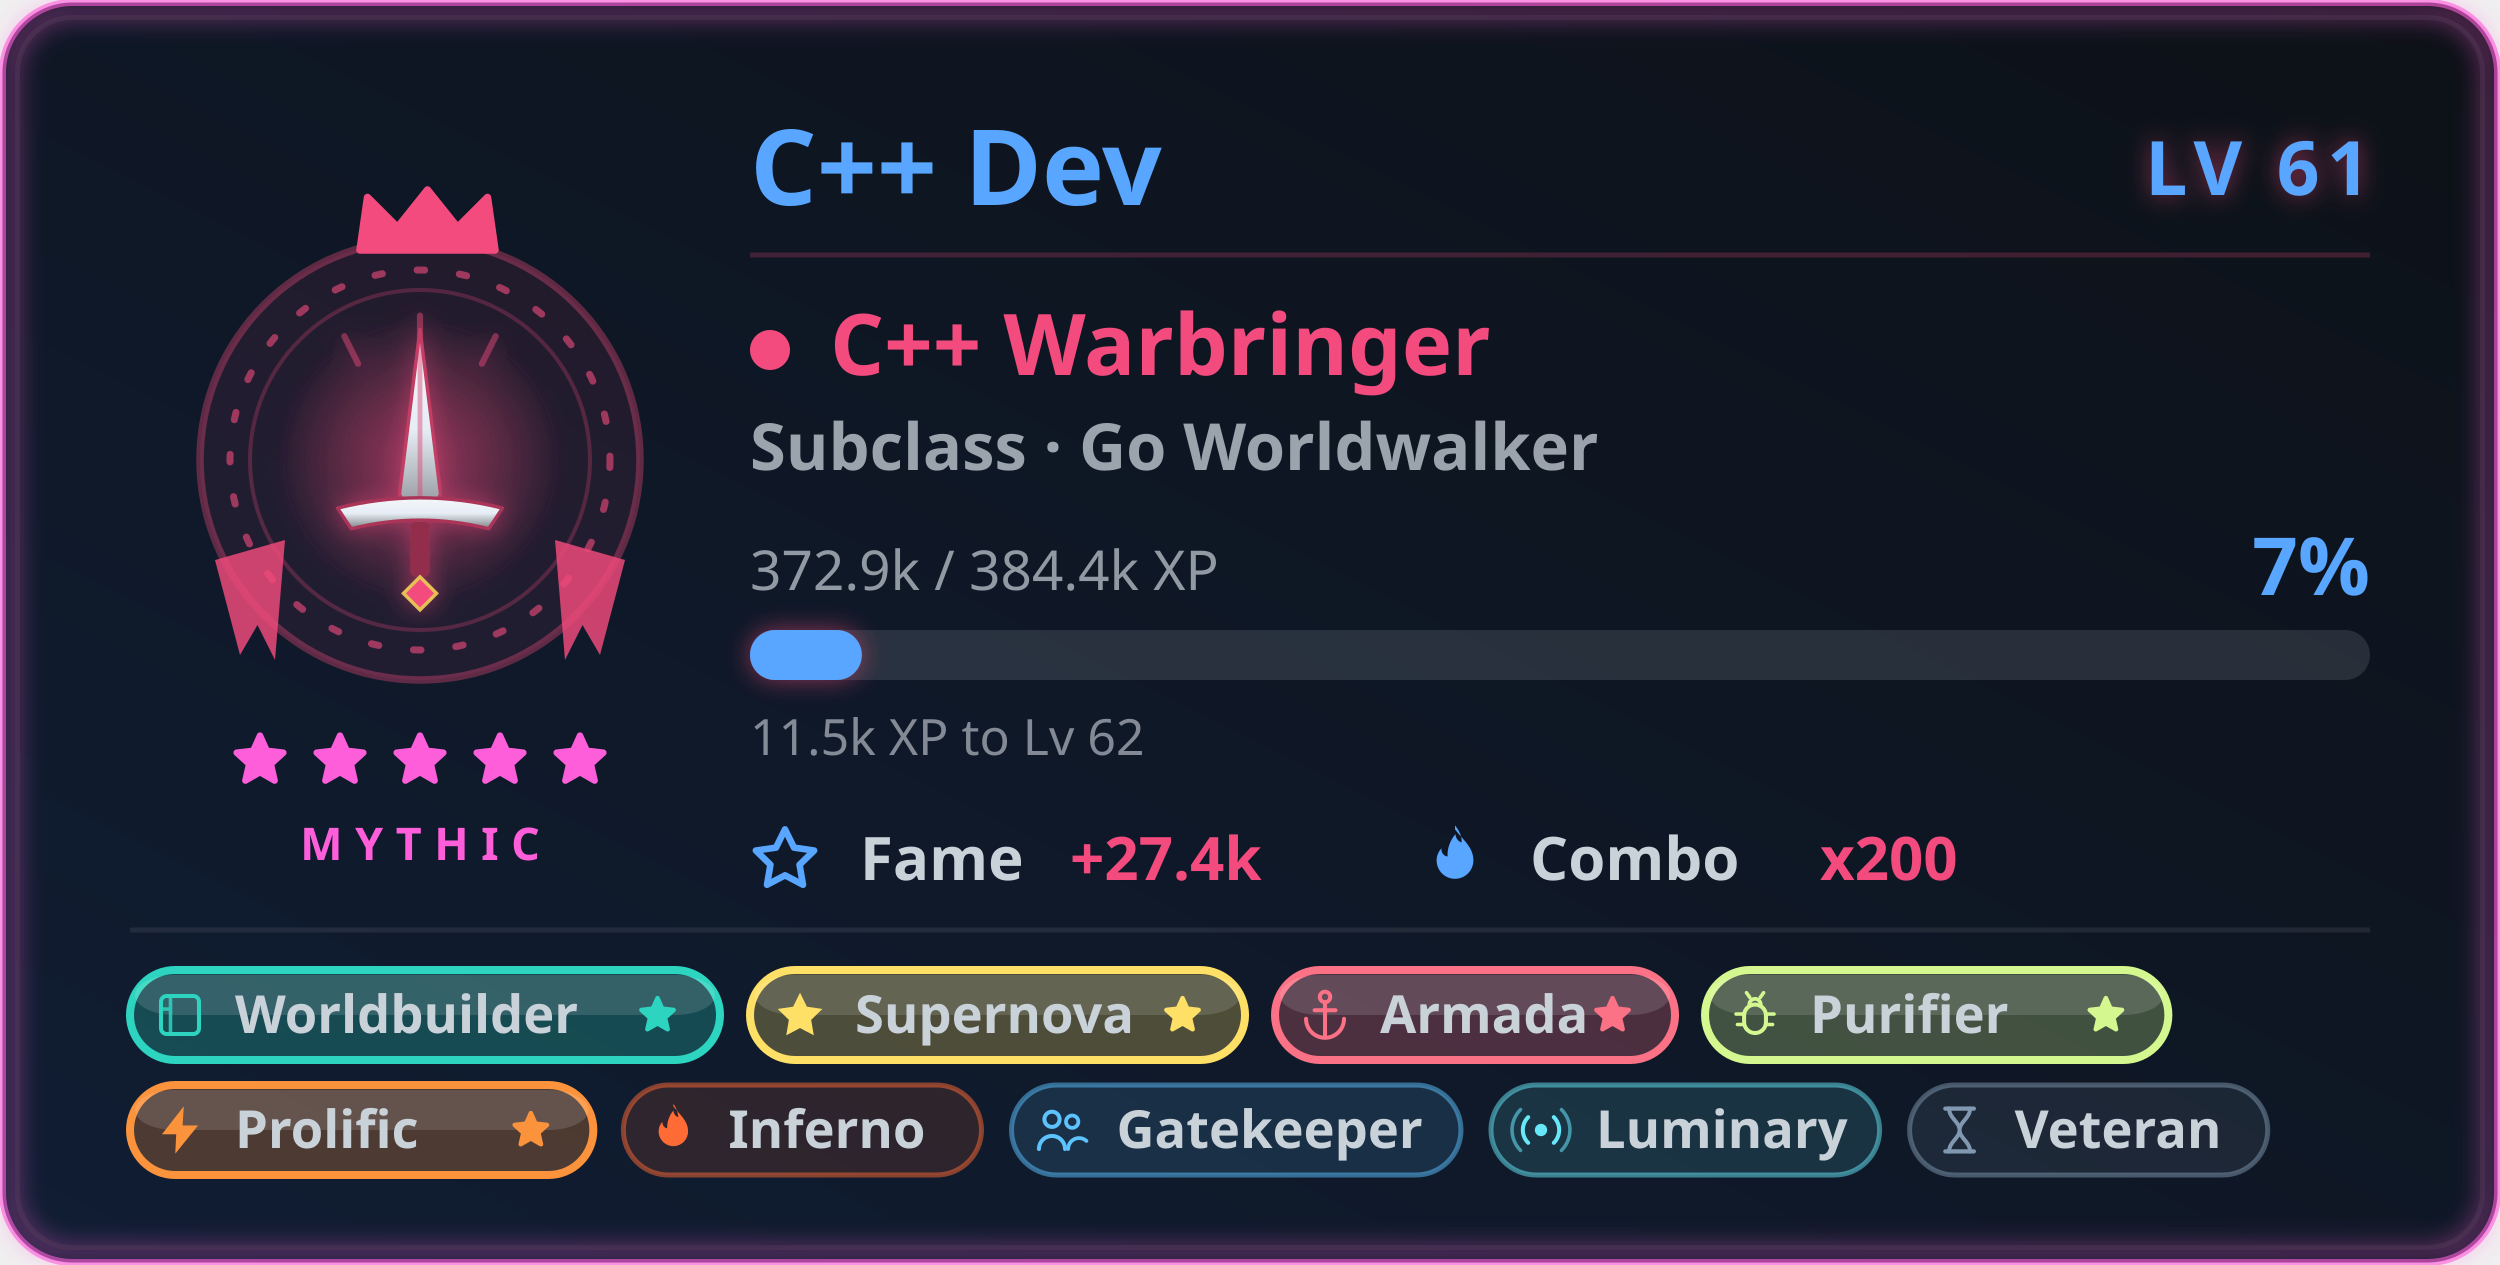
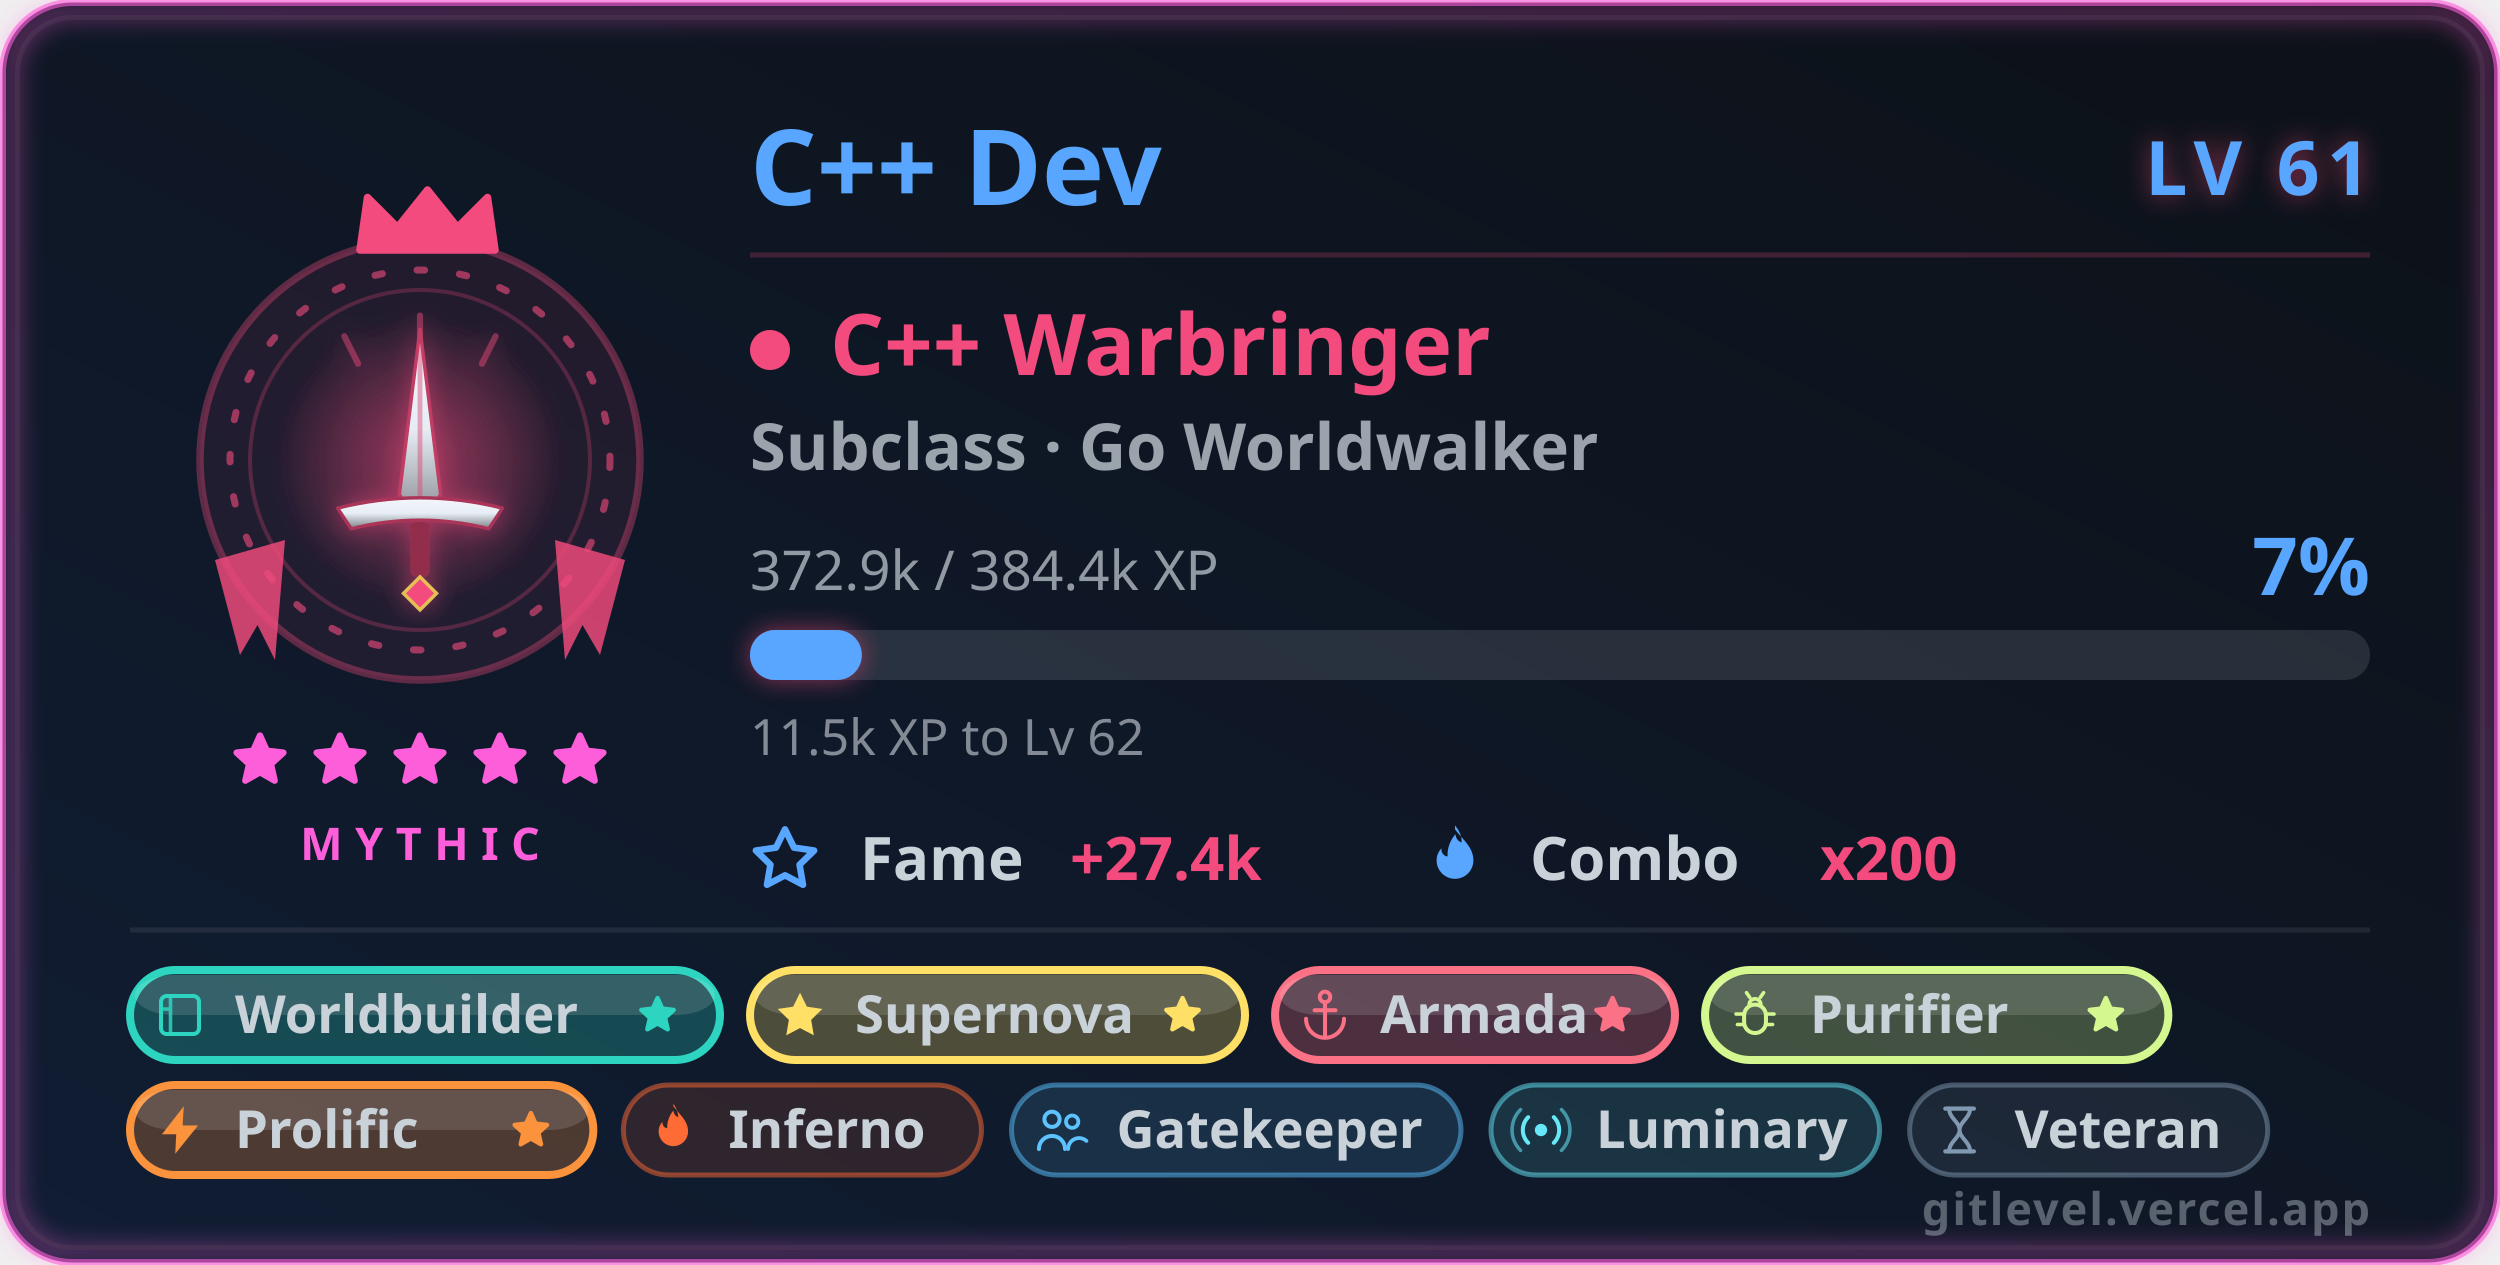
<svg xmlns="http://www.w3.org/2000/svg" width="500" height="253" viewBox="0 0 500 253" role="img" aria-labelledby="card-title-a11y card-desc-a11y">
  <style>
text { font-family: 'Segoe UI', Ubuntu, 'Helvetica Neue', sans-serif; }
.title { font-size: 18px; font-weight: 600; fill: #58a6ff; }
.title-icon { fill: #58a6ff; }
.icon { fill: #58a6ff; }


.gl-name { font-size: 21px; font-weight: 700; fill: #58a6ff; }
.gl-lvl { font-size: 15px; font-weight: 800; letter-spacing: 1.5px; fill: #58a6ff; }
.gl-class { font-size: 17px; font-weight: 700; fill: #f34b7d; }
.gl-sub { font-size: 13px; font-weight: 600; fill: #c9d1d9; opacity: 0.75; }
.gl-meta { font-size: 11px; fill: #c9d1d9; opacity: 0.7; }
.gl-pct { font-size: 16px; font-weight: 800; fill: #58a6ff; }
.gl-chip-label { font-size: 12px; font-weight: 600; fill: #c9d1d9; }
.gl-chip-value { font-size: 12px; font-weight: 800; fill: #f34b7d; }
.gl-hint { font-size: 10px; fill: #c9d1d9; opacity: 0.62; }
.gl-badge-label { font-size: 10.5px; font-weight: 600; }
.gl-rarity { font-size: 9px; font-weight: 700; letter-spacing: 2.5px; fill: #ff5edb; }
+ .gl-brand { font-size: 9px; font-weight: 600; letter-spacing: 0.4px; fill: #c9d1d9; opacity: 0.4; }

</style>
  <defs>
    <linearGradient id="card-bg" x1="0" y1="0" x2="1" y2="1" gradientTransform="rotate(90, 0.5, 0.5)">
      <stop offset="0.0%" stop-color="#0d1117" />
      <stop offset="100.0%" stop-color="#101d33" />
    </linearGradient>
    <filter id="card-glow" x="-50%" y="-50%" width="200%" height="200%">
      <feGaussianBlur in="SourceGraphic" stdDeviation="3" result="blur" />
      <feFlood flood-color="#58a6ff" flood-opacity="0.55" result="tint" />
      <feComposite in="tint" in2="blur" operator="in" result="softGlow" />
      <feMerge>
        <feMergeNode in="softGlow" />
        <feMergeNode in="SourceGraphic" />
      </feMerge>
    </filter>
    <filter id="gl-glow" x="-60%" y="-60%" width="220%" height="220%">
      <feGaussianBlur in="SourceGraphic" stdDeviation="2.4" result="b" />
      <feFlood flood-color="#f34b7d" flood-opacity="0.55" result="t" />
      <feComposite in="t" in2="b" operator="in" result="g" />
      <feMerge>
        <feMergeNode in="g" />
        <feMergeNode in="SourceGraphic" />
      </feMerge>
    </filter>
    <filter id="gl-rarity" x="-20%" y="-20%" width="140%" height="140%">
      <feGaussianBlur stdDeviation="2.4" />
    </filter>
  </defs>
  <rect x="0.5" y="0.5" width="499" height="252" rx="14" fill="url(#card-bg)" stroke="#ff5edb" stroke-width="1.4" stroke-opacity="0.6" />
  <rect x="3.5" y="3.5" width="493" height="246" rx="11" fill="none" stroke="#30363d" stroke-opacity="0.4" />
  <rect x="2" y="2" width="496" height="249" rx="13" fill="none" stroke="#ff5edb" stroke-width="3.5" stroke-opacity="0.4" filter="url(#gl-rarity)" />
  <g class="fade">
    <g class="">
      <g class="flourish">
        <g transform="translate(84,0)">
          <g transform="translate(0,92)" fill="#f34b7d" opacity="0.82">
            <path d="M27 16 L41 20 L36 39 L32.5 33 L29 40 Z" />
          </g>
        </g>
        <g transform="translate(84,0) scale(-1,1)">
          <g transform="translate(0,92)" fill="#f34b7d" opacity="0.82">
            <path d="M27 16 L41 20 L36 39 L32.5 33 L29 40 Z" />
          </g>
        </g>
      </g>
      <circle cx="84" cy="92" r="44" fill="#f34b7d" fill-opacity="0.08" stroke="#f34b7d" stroke-opacity="0.35" stroke-width="1.5" />
      <g class="">
        <circle cx="84" cy="92" r="38" fill="none" stroke="#f34b7d" stroke-opacity="0.6" stroke-width="1.4" stroke-dasharray="1.5 7" stroke-linecap="round" />
        <circle cx="84" cy="92" r="34" fill="none" stroke="#f34b7d" stroke-opacity="0.25" stroke-width="0.8" />
      </g>
      <g class="" filter="url(#gl-glow)">
        <svg class="" x="51" y="59" width="66" height="66" viewBox="0 0 48 48" aria-hidden="true">
          <defs>
            <radialGradient id="cpHalo" cx="0.5" cy="0.5" r="0.5">
              <stop offset="0" stop-color="#f34b7d" stop-opacity="0.42" />
              <stop offset="1" stop-color="#f34b7d" stop-opacity="0" />
            </radialGradient>
            <linearGradient id="cpBlade" x1="0" y1="0" x2="0" y2="1">
              <stop offset="0" stop-color="#f4f7fb" />
              <stop offset="0.5" stop-color="#e7edf5" />
              <stop offset="1" stop-color="#7f8287" />
            </linearGradient>
          </defs>
          <circle cx="24" cy="24" r="21" fill="url(#cpHalo)" />
          <g stroke="#f34b7d" stroke-width="0.9" stroke-opacity="0.45" stroke-linecap="round">
            <path d="M24 3 V8 M13 6 L15 10 M35 6 L33 10" />
          </g>
          <path d="M24 5 L27 29 L24 34 L21 29 Z" fill="url(#cpBlade)" stroke="#c23c64" stroke-width="0.5" stroke-linejoin="round" />
          <path d="M24 7 V31" stroke="#db4471" stroke-width="0.7" stroke-opacity="0.45" />
          <path d="M12 31 Q24 28 36 31 L34 34 Q24 31.5 14 34 Z" fill="url(#cpBlade)" stroke="#aa3558" stroke-width="0.5" stroke-linejoin="round" />
          <rect x="22.6" y="33" width="2.8" height="8" rx="0.8" fill="#922d4b" />
          <path d="M24 41 l2.4 2.4 l-2.4 2.4 l-2.4 -2.4 Z" fill="#f34b7d" stroke="#e6bf55" stroke-width="0.5" />
        </svg>
      </g>
      <g transform="translate(69, 36.5) scale(1.5)">
        <path d="M2 9 L3 2 L7 6 L11 1 L15 6 L19 2 L20 9 Z" fill="#f34b7d" stroke="#f34b7d" stroke-width="1" stroke-linejoin="round" />
      </g>
    </g>
    <g>
      <g class="" transform="translate(45.5, 145.5) scale(0.5416667)" fill="#ff5edb" stroke="#ff5edb" stroke-width="2.4" stroke-linejoin="round" stroke-linecap="round" opacity="1">
        <path d="M12 3 L14.5 8.6 L20.6 9.3 L16 13.5 L17.4 19.6 L12 16.5 L6.6 19.6 L8 13.5 L3.4 9.3 L9.5 8.6 Z" />
      </g>
      <g class="" transform="translate(61.5, 145.5) scale(0.5416667)" fill="#ff5edb" stroke="#ff5edb" stroke-width="2.4" stroke-linejoin="round" stroke-linecap="round" opacity="1">
        <path d="M12 3 L14.5 8.6 L20.6 9.3 L16 13.5 L17.4 19.6 L12 16.5 L6.6 19.6 L8 13.5 L3.4 9.3 L9.5 8.6 Z" />
      </g>
      <g class="" transform="translate(77.5, 145.5) scale(0.5416667)" fill="#ff5edb" stroke="#ff5edb" stroke-width="2.4" stroke-linejoin="round" stroke-linecap="round" opacity="1">
        <path d="M12 3 L14.5 8.6 L20.6 9.3 L16 13.5 L17.4 19.6 L12 16.5 L6.6 19.6 L8 13.5 L3.4 9.3 L9.5 8.6 Z" />
      </g>
      <g class="" transform="translate(93.5, 145.5) scale(0.5416667)" fill="#ff5edb" stroke="#ff5edb" stroke-width="2.4" stroke-linejoin="round" stroke-linecap="round" opacity="1">
        <path d="M12 3 L14.5 8.6 L20.6 9.3 L16 13.5 L17.4 19.6 L12 16.5 L6.6 19.6 L8 13.5 L3.4 9.3 L9.5 8.6 Z" />
      </g>
      <g class="" transform="translate(109.5, 145.5) scale(0.5416667)" fill="#ff5edb" stroke="#ff5edb" stroke-width="2.4" stroke-linejoin="round" stroke-linecap="round" opacity="1">
        <path d="M12 3 L14.5 8.6 L20.6 9.3 L16 13.5 L17.4 19.6 L12 16.5 L6.6 19.6 L8 13.5 L3.4 9.3 L9.5 8.6 Z" />
      </g>
    </g>
    <text class="gl-rarity" x="84" y="172" text-anchor="middle">MYTHIC</text>
  </g>
  <g class="fade" style="animation-delay:.15s">
    <text class="gl-name" x="150" y="41">C++ Dev</text>
    <text class="gl-lvl glow-pulse" x="474" y="39" text-anchor="end" filter="url(#gl-glow)">LV 61</text>
    <line x1="150" y1="51" x2="474" y2="51" stroke="#f34b7d" stroke-opacity="0.22" stroke-width="1" />
    <circle cx="154" cy="70" r="4" fill="#f34b7d" />
    <text class="gl-class" x="166" y="75">C++ Warbringer</text>
    <text class="gl-sub" x="150" y="94">Subclass · Go Worldwalker</text>
    <text class="gl-meta" x="150" y="118">372.9k / 384.4k XP</text>
    <text class="gl-pct " x="474" y="119" text-anchor="end">7%</text>
    <rect x="150" y="126" width="324" height="10" rx="5" fill="#c9d1d9" fill-opacity="0.14" />
    <rect class="xp-fill " x="150" y="126" width="22.364" height="10" rx="5" fill="#58a6ff" filter="url(#gl-glow)" />
    <text class="gl-hint" x="150" y="151">11.5k XP to Lv 62</text>
    <g transform="translate(150, 176)">
      <svg class="icon" x="0" y="-11" width="14" height="14" viewBox="0 0 16 16" aria-hidden="true">
        <path fill-rule="evenodd" d="M8 .25a.75.75 0 0 1 .673.418l1.882 3.815 4.21.612a.75.75 0 0 1 .416 1.279l-3.046 2.97.719 4.192a.75.75 0 0 1-1.088.791L8 12.347l-3.766 1.98a.75.75 0 0 1-1.088-.79l.72-4.194L.818 6.374a.75.75 0 0 1 .416-1.28l4.21-.611L7.327.668A.75.75 0 0 1 8 .25zm0 2.445L6.615 5.5a.75.75 0 0 1-.564.41l-3.097.45 2.24 2.184a.75.75 0 0 1 .216.664l-.528 3.084 2.769-1.456a.75.75 0 0 1 .698 0l2.77 1.456-.53-3.084a.75.75 0 0 1 .216-.664l2.24-2.183-3.096-.45a.75.75 0 0 1-.564-.41L8 2.694v.001z" />
      </svg>
      <text class="gl-chip-label" x="22" y="0">Fame</text>
      <text class="gl-chip-value" x="64" y="0">+27.4k</text>
    </g>
    <g transform="translate(284, 176)">
      <svg class="icon" x="0" y="-11" width="14" height="14" viewBox="0 0 16 16" aria-hidden="true">
        <path fill-rule="evenodd" d="M8 1c1.7 2.3 4.2 4 4.2 7.1a4.2 4.2 0 0 1-8.4 0c0-1.1.4-2 1.1-2.8-.1 1 .5 1.8 1.4 1.9-.1-1.9.6-3.7 1.8-5.1.1 1 .6 1.6 1.4 1.9.1-1.4-.5-2.7-1.5-3.9z" />
      </svg>
      <text class="gl-chip-label" x="22" y="0">Combo</text>
      <text class="gl-chip-value" x="80" y="0">x200</text>
    </g>
  </g>
  <g class="fade" style="animation-delay:.2s">
    <line x1="26" y1="186" x2="474" y2="186" stroke="#c9d1d9" stroke-opacity="0.1" stroke-width="1" />
    <g>
      <rect x="26" y="194" width="118.003" height="18" rx="9" fill="#2dd4bf" fill-opacity="0.26" stroke="#2dd4bf" stroke-opacity="1" stroke-width="1.6" />
      <rect x="27" y="195" width="116.003" height="8" rx="8" fill="#ffffff" fill-opacity="0.13" />
      <g transform="translate(30.3, 197.3) scale(0.475)">
        <rect x="4" y="4" width="16" height="16" rx="2.4" fill="none" stroke="#2dd4bf" stroke-width="1.7" />
        <path d="M8 4v16 M4 9.5h4" fill="none" stroke="#2dd4bf" stroke-width="1.5" opacity="0.85" />
      </g>
      <text class="gl-badge-label" x="47" y="206.6" fill="#c9d1d9" font-weight="800">Worldbuilder</text>
      <g class="" transform="translate(127.0032, 198.5) scale(0.375)" fill="#2dd4bf" stroke="#2dd4bf" stroke-width="2.4" stroke-linejoin="round" stroke-linecap="round" opacity="1">
        <path d="M12 3 L14.5 8.6 L20.6 9.3 L16 13.5 L17.4 19.6 L12 16.5 L6.6 19.6 L8 13.5 L3.4 9.3 L9.5 8.6 Z" />
      </g>
    </g>
    <g>
      <rect x="150.003" y="194" width="99.002" height="18" rx="9" fill="#ffe066" fill-opacity="0.26" stroke="#ffe066" stroke-opacity="1" stroke-width="1.6" />
      <rect x="151.003" y="195" width="97.002" height="8" rx="8" fill="#ffffff" fill-opacity="0.13" />
      <g transform="translate(154.3032, 197.3) scale(0.475)">
        <path d="M12 2.6 14.9 8.5 21.4 9.45 16.7 14.05 17.8 20.55 12 17.5 6.2 20.55 7.3 14.05 2.6 9.45 9.1 8.5Z" fill="#ffe066" />
      </g>
      <text class="gl-badge-label" x="171.003" y="206.6" fill="#c9d1d9" font-weight="800">Supernova</text>
      <g class="" transform="translate(232.0056, 198.5) scale(0.375)" fill="#ffe066" stroke="#ffe066" stroke-width="2.4" stroke-linejoin="round" stroke-linecap="round" opacity="1">
        <path d="M12 3 L14.5 8.6 L20.6 9.3 L16 13.5 L17.4 19.6 L12 16.5 L6.6 19.6 L8 13.5 L3.4 9.3 L9.5 8.6 Z" />
      </g>
    </g>
    <g>
      <rect x="255.006" y="194" width="80.002" height="18" rx="9" fill="#fb7185" fill-opacity="0.26" stroke="#fb7185" stroke-opacity="1" stroke-width="1.6" />
      <rect x="256.006" y="195" width="78.002" height="8" rx="8" fill="#ffffff" fill-opacity="0.13" />
      <g transform="translate(259.3056, 197.3) scale(0.475)">
        <circle cx="12" cy="4.4" r="2.2" fill="none" stroke="#fb7185" stroke-width="1.7" />
        <path d="M12 6.6V21M7.6 10h8.8" fill="none" stroke="#fb7185" stroke-width="1.7" stroke-linejoin="round" stroke-linecap="round" />
        <path d="M4 13.6a8 8 0 0 0 16 0" fill="none" stroke="#fb7185" stroke-width="1.7" stroke-linejoin="round" stroke-linecap="round" />
      </g>
      <text class="gl-badge-label" x="276.006" y="206.6" fill="#c9d1d9" font-weight="800">Armada</text>
      <g class="" transform="translate(318.0072, 198.5) scale(0.375)" fill="#fb7185" stroke="#fb7185" stroke-width="2.4" stroke-linejoin="round" stroke-linecap="round" opacity="1">
        <path d="M12 3 L14.5 8.6 L20.6 9.3 L16 13.5 L17.4 19.6 L12 16.5 L6.6 19.6 L8 13.5 L3.4 9.3 L9.5 8.6 Z" />
      </g>
    </g>
    <g>
      <rect x="341.007" y="194" width="92.669" height="18" rx="9" fill="#d4f88f" fill-opacity="0.26" stroke="#d4f88f" stroke-opacity="1" stroke-width="1.6" />
      <rect x="342.007" y="195" width="90.669" height="8" rx="8" fill="#ffffff" fill-opacity="0.13" />
      <g transform="translate(345.3072, 197.3) scale(0.475)">
        <rect x="7.4" y="7.6" width="9.2" height="12" rx="4.6" fill="none" stroke="#d4f88f" stroke-width="1.7" />
        <path d="M9.6 7.6a2.4 2.4 0 0 1 4.8 0" fill="none" stroke="#d4f88f" stroke-width="1.6" stroke-linejoin="round" stroke-linecap="round" />
        <path d="M7.4 11.6H4M16.6 11.6H20M7.4 16H4.6M16.6 16H19.4M9.8 4.6 8.4 2.6M14.2 4.6 15.6 2.6" fill="none" stroke="#d4f88f" stroke-width="1.5" stroke-linejoin="round" stroke-linecap="round" />
      </g>
      <text class="gl-badge-label" x="362.007" y="206.6" fill="#c9d1d9" font-weight="800">Purifier</text>
      <g class="" transform="translate(416.676, 198.5) scale(0.375)" fill="#d4f88f" stroke="#d4f88f" stroke-width="2.4" stroke-linejoin="round" stroke-linecap="round" opacity="1">
        <path d="M12 3 L14.5 8.6 L20.6 9.3 L16 13.5 L17.4 19.6 L12 16.5 L6.6 19.6 L8 13.5 L3.4 9.3 L9.5 8.6 Z" />
      </g>
    </g>
    <g>
      <rect x="26" y="217" width="92.669" height="18" rx="9" fill="#fb923c" fill-opacity="0.26" stroke="#fb923c" stroke-opacity="1" stroke-width="1.6" />
      <rect x="27" y="218" width="90.669" height="8" rx="8" fill="#ffffff" fill-opacity="0.13" />
      <g transform="translate(30.3, 220.3) scale(0.475)">
        <path d="M13.6 2 4.4 13.8h6L10 22l9.6-11.9h-6.5Z" fill="#fb923c" />
      </g>
      <text class="gl-badge-label" x="47" y="229.6" fill="#c9d1d9" font-weight="800">Prolific</text>
      <g class="" transform="translate(101.6688, 221.5) scale(0.375)" fill="#fb923c" stroke="#fb923c" stroke-width="2.4" stroke-linejoin="round" stroke-linecap="round" opacity="1">
        <path d="M12 3 L14.5 8.6 L20.6 9.3 L16 13.5 L17.4 19.6 L12 16.5 L6.6 19.6 L8 13.5 L3.4 9.3 L9.5 8.6 Z" />
      </g>
    </g>
    <g>
      <rect x="124.669" y="217" width="71.63" height="18" rx="9" fill="#ff6b35" fill-opacity="0.13" stroke="#ff6b35" stroke-opacity="0.5" stroke-width="1" />
      <g transform="translate(128.9688, 220.3) scale(0.475)">
        <path d="M12 2c2.5 3.4 6.2 6 6.2 10.6a6.2 6.2 0 0 1-12.4 0c0-1.6.6-3 1.6-4.1-.1 1.5.8 2.6 2 2.8-.1-2.8.9-5.4 2.6-7.5.2 1.5.9 2.4 2.1 2.8-.2-2-.8-4-2.1-5.6Z" fill="#ff6b35" />
      </g>
      <text class="gl-badge-label" x="145.669" y="229.6" fill="#c9d1d9">Inferno</text>
    </g>
    <g>
      <rect x="202.299" y="217" width="89.9" height="18" rx="9" fill="#5cc3ff" fill-opacity="0.13" stroke="#5cc3ff" stroke-opacity="0.5" stroke-width="1" />
      <g transform="translate(206.5988, 220.3) scale(0.475)">
        <circle cx="8" cy="7.5" r="3.2" fill="none" stroke="#5cc3ff" stroke-width="1.7" />
        <path d="M2.5 20a5.5 5.5 0 0 1 11 0" fill="none" stroke="#5cc3ff" stroke-width="1.7" stroke-linecap="round" />
        <circle cx="16.5" cy="8.5" r="2.6" fill="none" stroke="#5cc3ff" stroke-width="1.6" />
        <path d="M14.8 20a4.6 4.6 0 0 1 7.7-3.4" fill="none" stroke="#5cc3ff" stroke-width="1.6" stroke-linecap="round" />
      </g>
      <text class="gl-badge-label" x="223.299" y="229.6" fill="#c9d1d9">Gatekeeper</text>
    </g>
    <g>
      <rect x="298.199" y="217" width="77.72" height="18" rx="9" fill="#67e8f9" fill-opacity="0.13" stroke="#67e8f9" stroke-opacity="0.5" stroke-width="1" />
      <g transform="translate(302.4988, 220.3) scale(0.475)">
        <circle cx="12" cy="12" r="2.6" fill="#67e8f9" />
        <path d="M6.6 6.6a7.6 7.6 0 0 0 0 10.8M17.4 6.6a7.6 7.6 0 0 1 0 10.8" fill="none" stroke="#67e8f9" stroke-width="1.7" stroke-linejoin="round" stroke-linecap="round" />
        <path d="M3.4 3.4a12.1 12.1 0 0 0 0 17.2M20.6 3.4a12.1 12.1 0 0 1 0 17.2" fill="none" stroke="#67e8f9" stroke-width="1.5" stroke-linejoin="round" stroke-linecap="round" opacity="0.55" />
      </g>
      <text class="gl-badge-label" x="319.199" y="229.6" fill="#c9d1d9">Luminary</text>
    </g>
    <g>
      <rect x="381.919" y="217" width="71.63" height="18" rx="9" fill="#8098b0" fill-opacity="0.13" stroke="#8098b0" stroke-opacity="0.5" stroke-width="1" />
      <g transform="translate(386.2188, 220.3) scale(0.475)">
        <path d="M6 3h12M6 21h12" fill="none" stroke="#8098b0" stroke-width="1.8" stroke-linejoin="round" stroke-linecap="round" />
        <path d="M7.6 3c0 4 4.4 5.6 4.4 9s-4.4 5-4.4 9M16.4 3c0 4-4.4 5.6-4.4 9s4.4 5 4.4 9" fill="none" stroke="#8098b0" stroke-width="1.7" stroke-linejoin="round" stroke-linecap="round" />
      </g>
      <text class="gl-badge-label" x="402.919" y="229.6" fill="#c9d1d9">Veteran</text>
    </g>
  </g>
+   <text class="gl-brand" x="474" y="245" text-anchor="end">gitlevel.vercel.app</text>
</svg>
